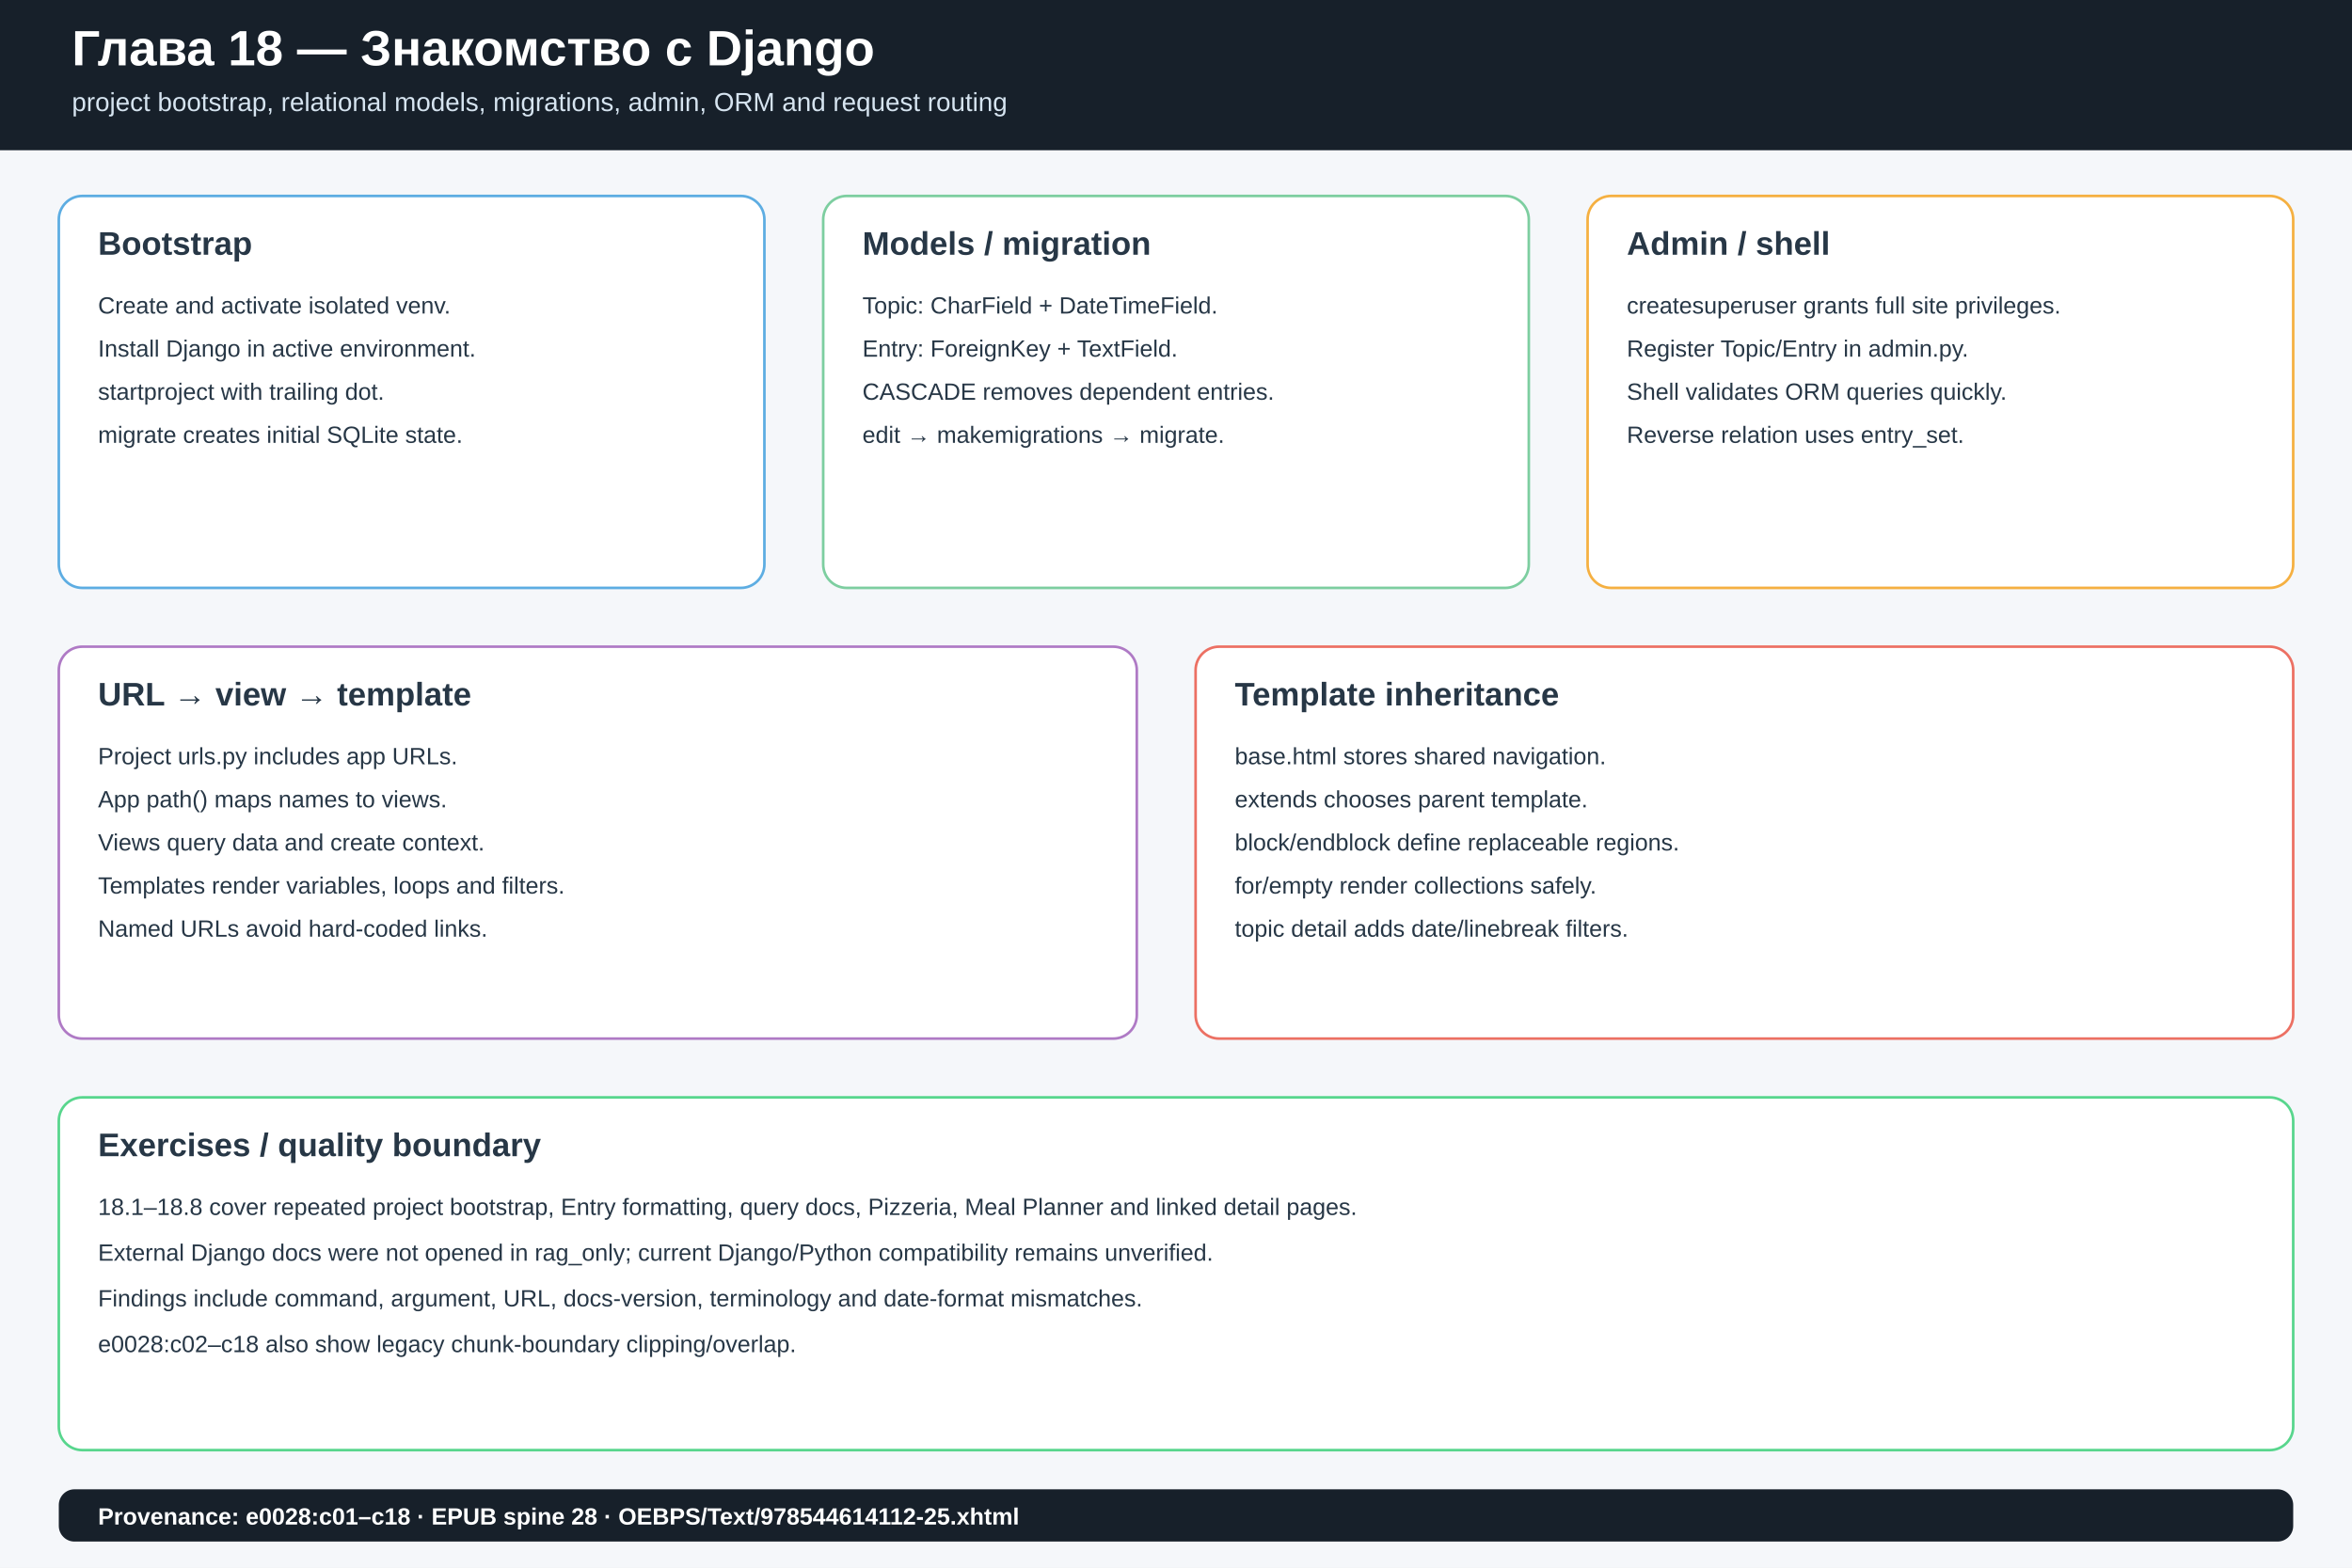
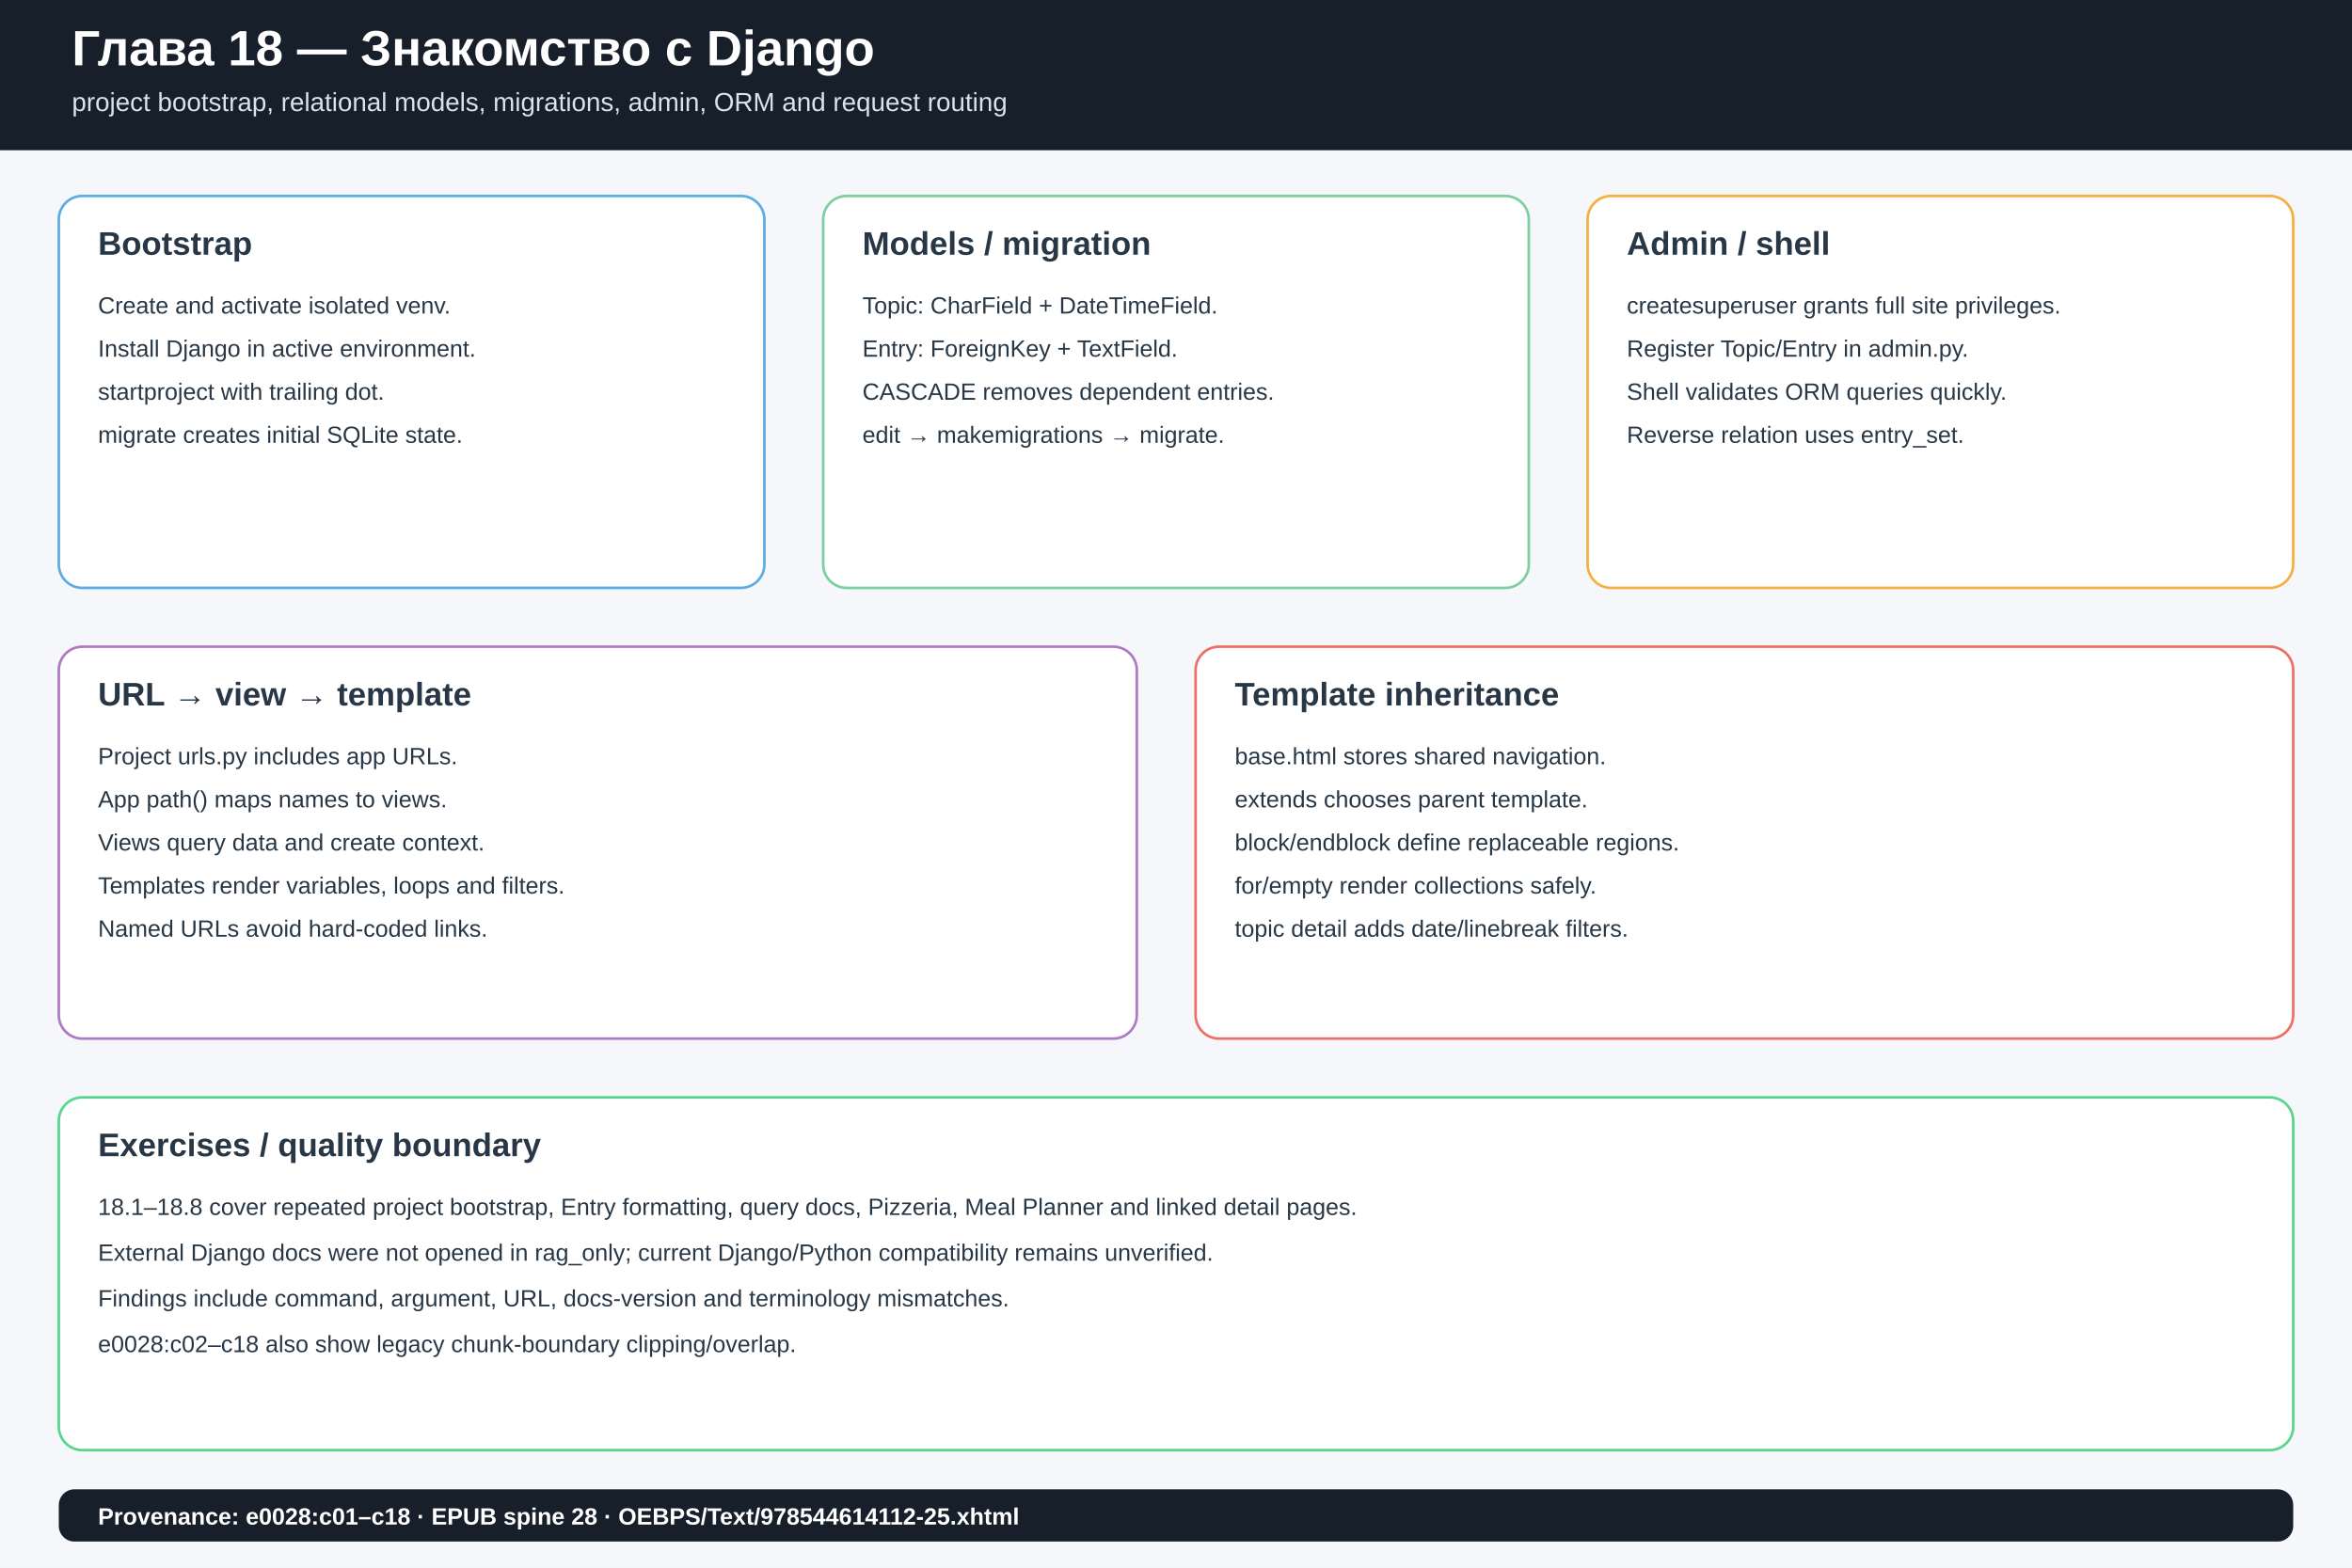
<svg xmlns="http://www.w3.org/2000/svg" viewBox="0 0 1800 1200">
  <rect width="1800" height="1200" fill="#f5f7fa" />
  <rect width="1800" height="115" fill="#17202a" />
  <text x="55" y="50" font-family="Arial" font-size="38" font-weight="700" fill="white">Глава 18 — Знакомство с Django</text>
  <text x="55" y="85" font-family="Arial" font-size="20" fill="#d6e4f0">project bootstrap, relational models, migrations, admin, ORM and request routing</text>
  <g font-family="Arial" fill="#273746">
    <rect x="45" y="150" width="540" height="300" rx="18" fill="white" stroke="#5dade2" stroke-width="2" />
    <text x="75" y="195" font-size="25" font-weight="700">Bootstrap</text>
    <text x="75" y="240" font-size="18">Create and activate isolated venv.</text>
    <text x="75" y="273" font-size="18">Install Django in active environment.</text>
    <text x="75" y="306" font-size="18">startproject with trailing dot.</text>
    <text x="75" y="339" font-size="18">migrate creates initial SQLite state.</text>
    <rect x="630" y="150" width="540" height="300" rx="18" fill="white" stroke="#7dcea0" stroke-width="2" />
    <text x="660" y="195" font-size="25" font-weight="700">Models / migration</text>
    <text x="660" y="240" font-size="18">Topic: CharField + DateTimeField.</text>
    <text x="660" y="273" font-size="18">Entry: ForeignKey + TextField.</text>
    <text x="660" y="306" font-size="18">CASCADE removes dependent entries.</text>
    <text x="660" y="339" font-size="18">edit → makemigrations → migrate.</text>
    <rect x="1215" y="150" width="540" height="300" rx="18" fill="white" stroke="#f5b041" stroke-width="2" />
    <text x="1245" y="195" font-size="25" font-weight="700">Admin / shell</text>
    <text x="1245" y="240" font-size="18">createsuperuser grants full site privileges.</text>
    <text x="1245" y="273" font-size="18">Register Topic/Entry in admin.py.</text>
    <text x="1245" y="306" font-size="18">Shell validates ORM queries quickly.</text>
    <text x="1245" y="339" font-size="18">Reverse relation uses entry_set.</text>
    <rect x="45" y="495" width="825" height="300" rx="18" fill="white" stroke="#af7ac5" stroke-width="2" />
    <text x="75" y="540" font-size="25" font-weight="700">URL → view → template</text>
    <text x="75" y="585" font-size="18">Project urls.py includes app URLs.</text>
    <text x="75" y="618" font-size="18">App path() maps names to views.</text>
    <text x="75" y="651" font-size="18">Views query data and create context.</text>
    <text x="75" y="684" font-size="18">Templates render variables, loops and filters.</text>
    <text x="75" y="717" font-size="18">Named URLs avoid hard-coded links.</text>
    <rect x="915" y="495" width="840" height="300" rx="18" fill="white" stroke="#ec7063" stroke-width="2" />
    <text x="945" y="540" font-size="25" font-weight="700">Template inheritance</text>
    <text x="945" y="585" font-size="18">base.html stores shared navigation.</text>
    <text x="945" y="618" font-size="18">extends chooses parent template.</text>
    <text x="945" y="651" font-size="18">block/endblock define replaceable regions.</text>
    <text x="945" y="684" font-size="18">for/empty render collections safely.</text>
    <text x="945" y="717" font-size="18">topic detail adds date/linebreak filters.</text>
    <rect x="45" y="840" width="1710" height="270" rx="18" fill="white" stroke="#58d68d" stroke-width="2" />
    <text x="75" y="885" font-size="25" font-weight="700">Exercises / quality boundary</text>
    <text x="75" y="930" font-size="18">18.1–18.8 cover repeated project bootstrap, Entry formatting, query docs, Pizzeria, Meal Planner and linked detail pages.</text>
    <text x="75" y="965" font-size="18">External Django docs were not opened in rag_only; current Django/Python compatibility remains unverified.</text>
-     <text x="75" y="1000" font-size="18">Findings include command, argument, URL, docs-version, terminology and date-format mismatches.</text>
+     <text x="75" y="1000" font-size="18">Findings include command, argument, URL, docs-version and terminology mismatches.</text>
    <text x="75" y="1035" font-size="18">e0028:c02–c18 also show legacy chunk-boundary clipping/overlap.</text>
  </g>
  <rect x="45" y="1140" width="1710" height="40" rx="12" fill="#17202a" />
  <text x="75" y="1167" font-family="Arial" font-size="18" font-weight="700" fill="white">Provenance: e0028:c01–c18 · EPUB spine 28 · OEBPS/Text/978544614112-25.xhtml</text>
</svg>
